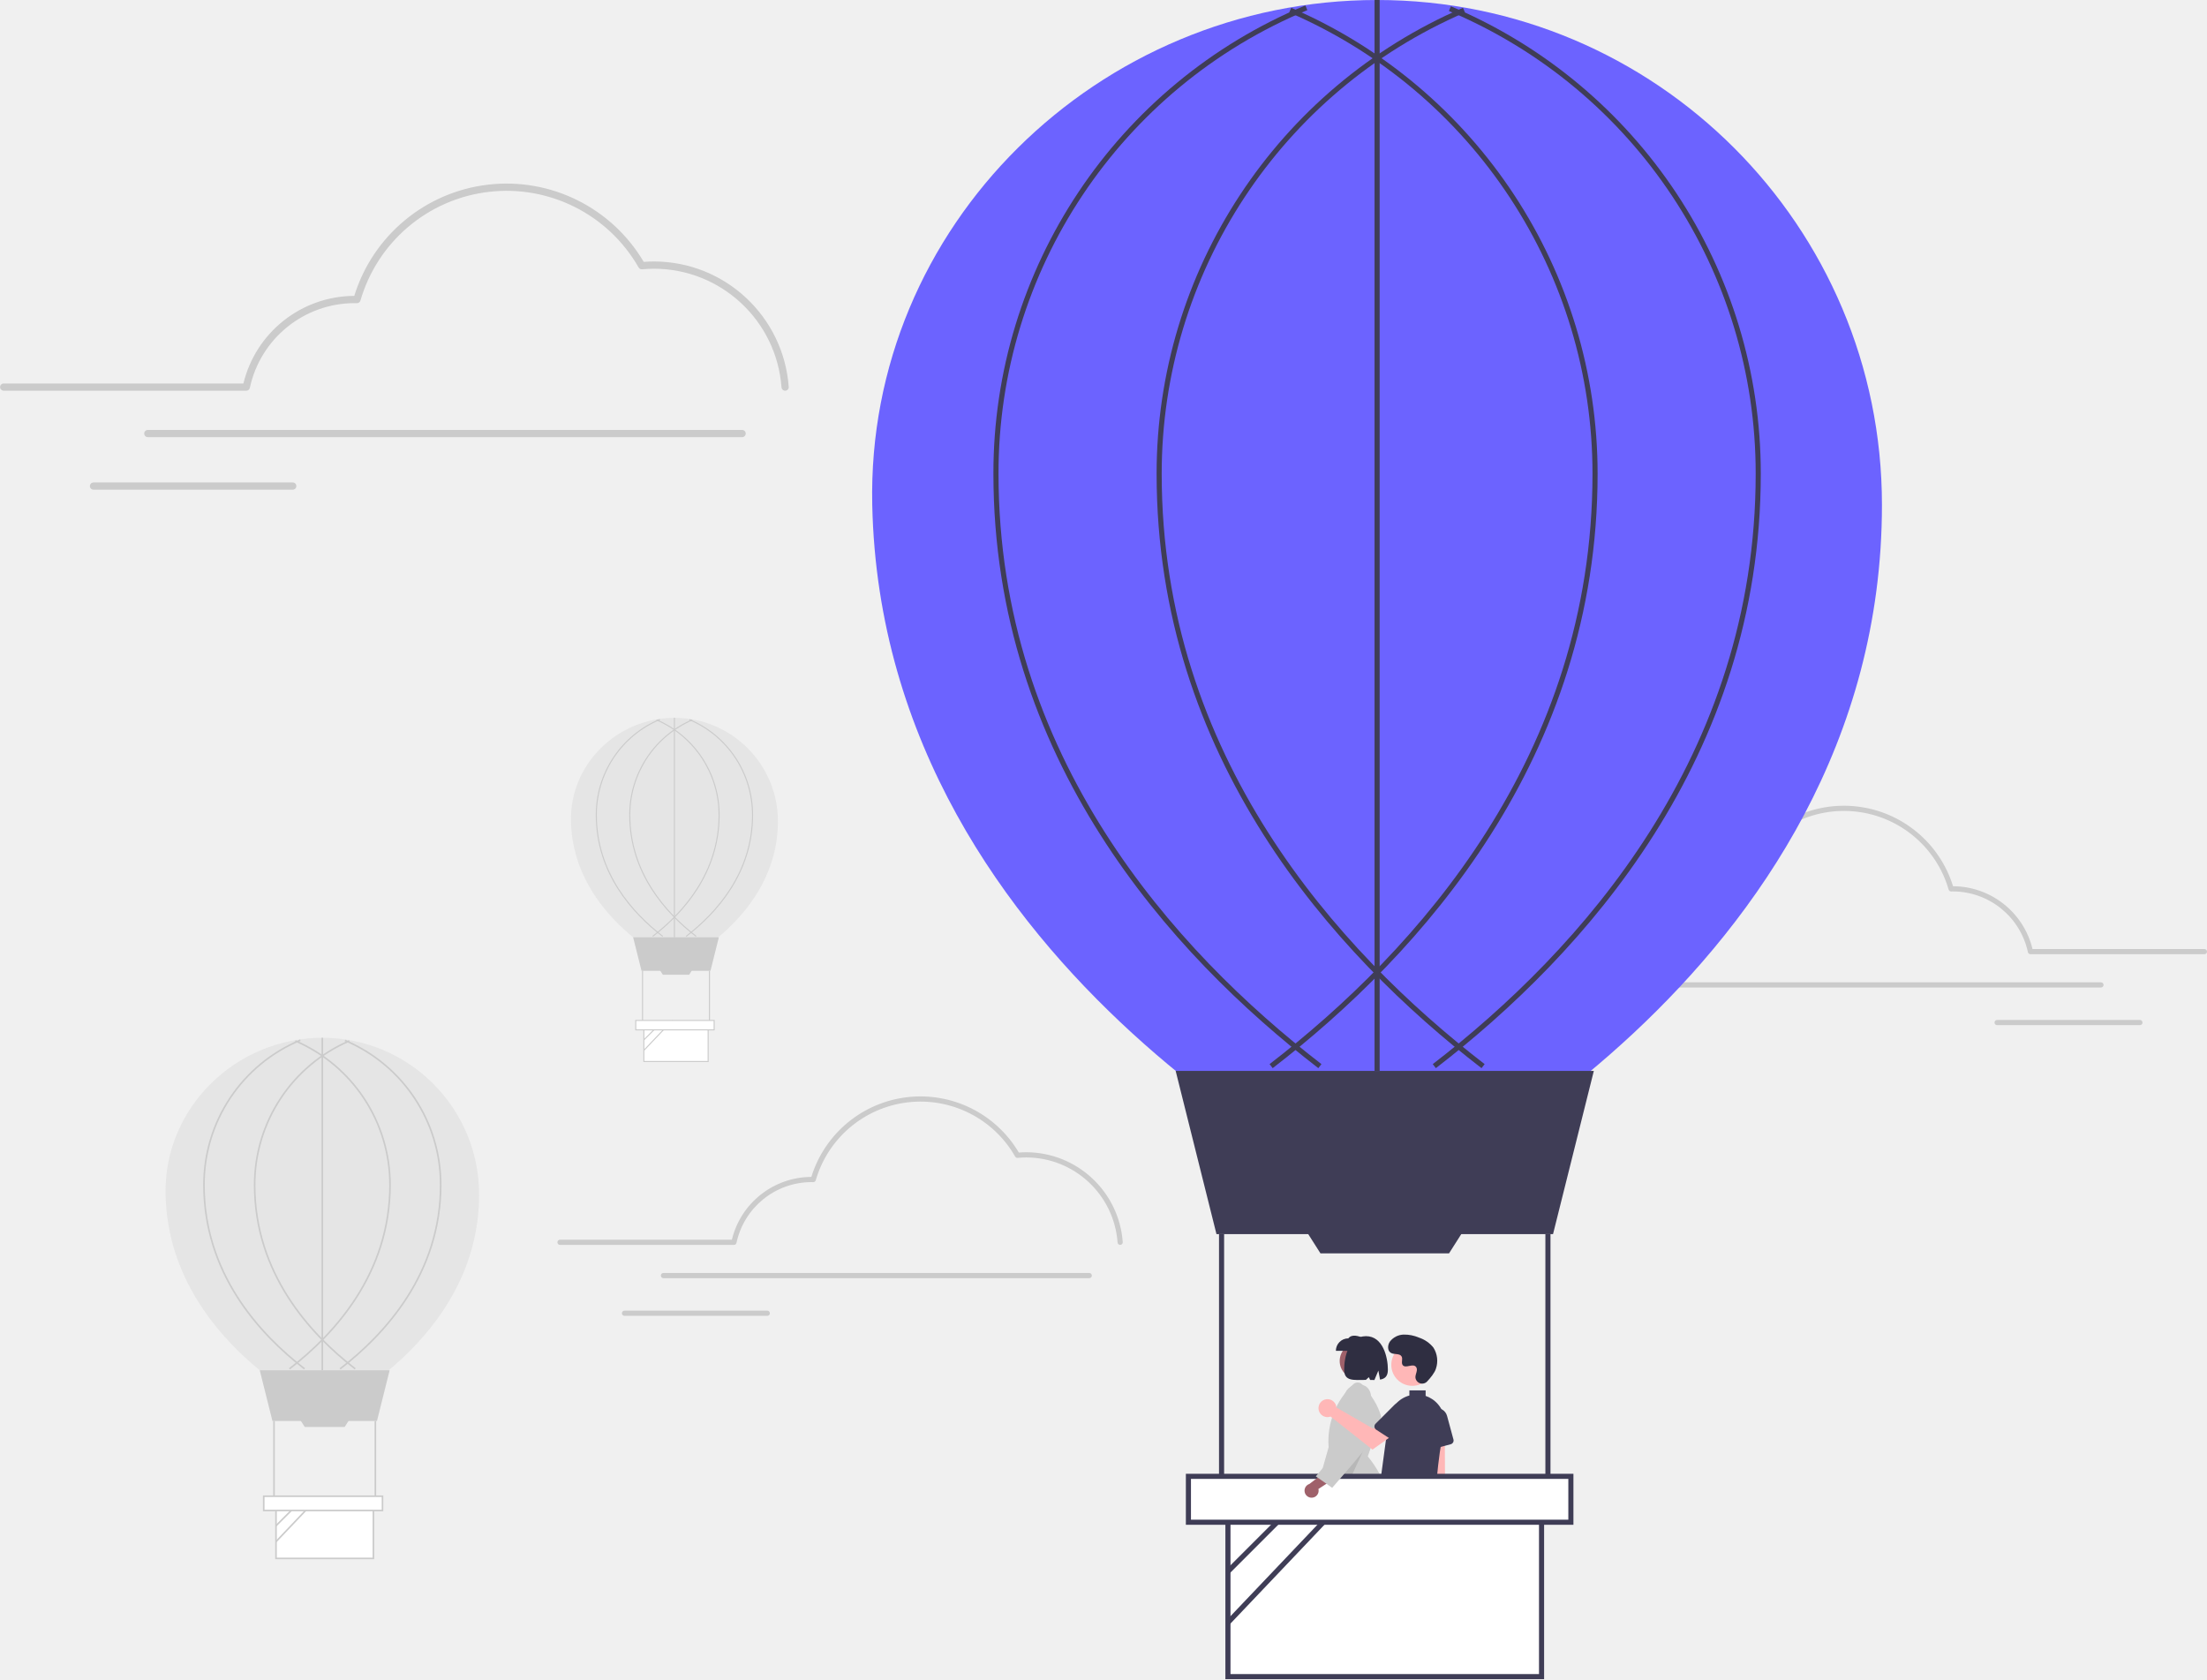
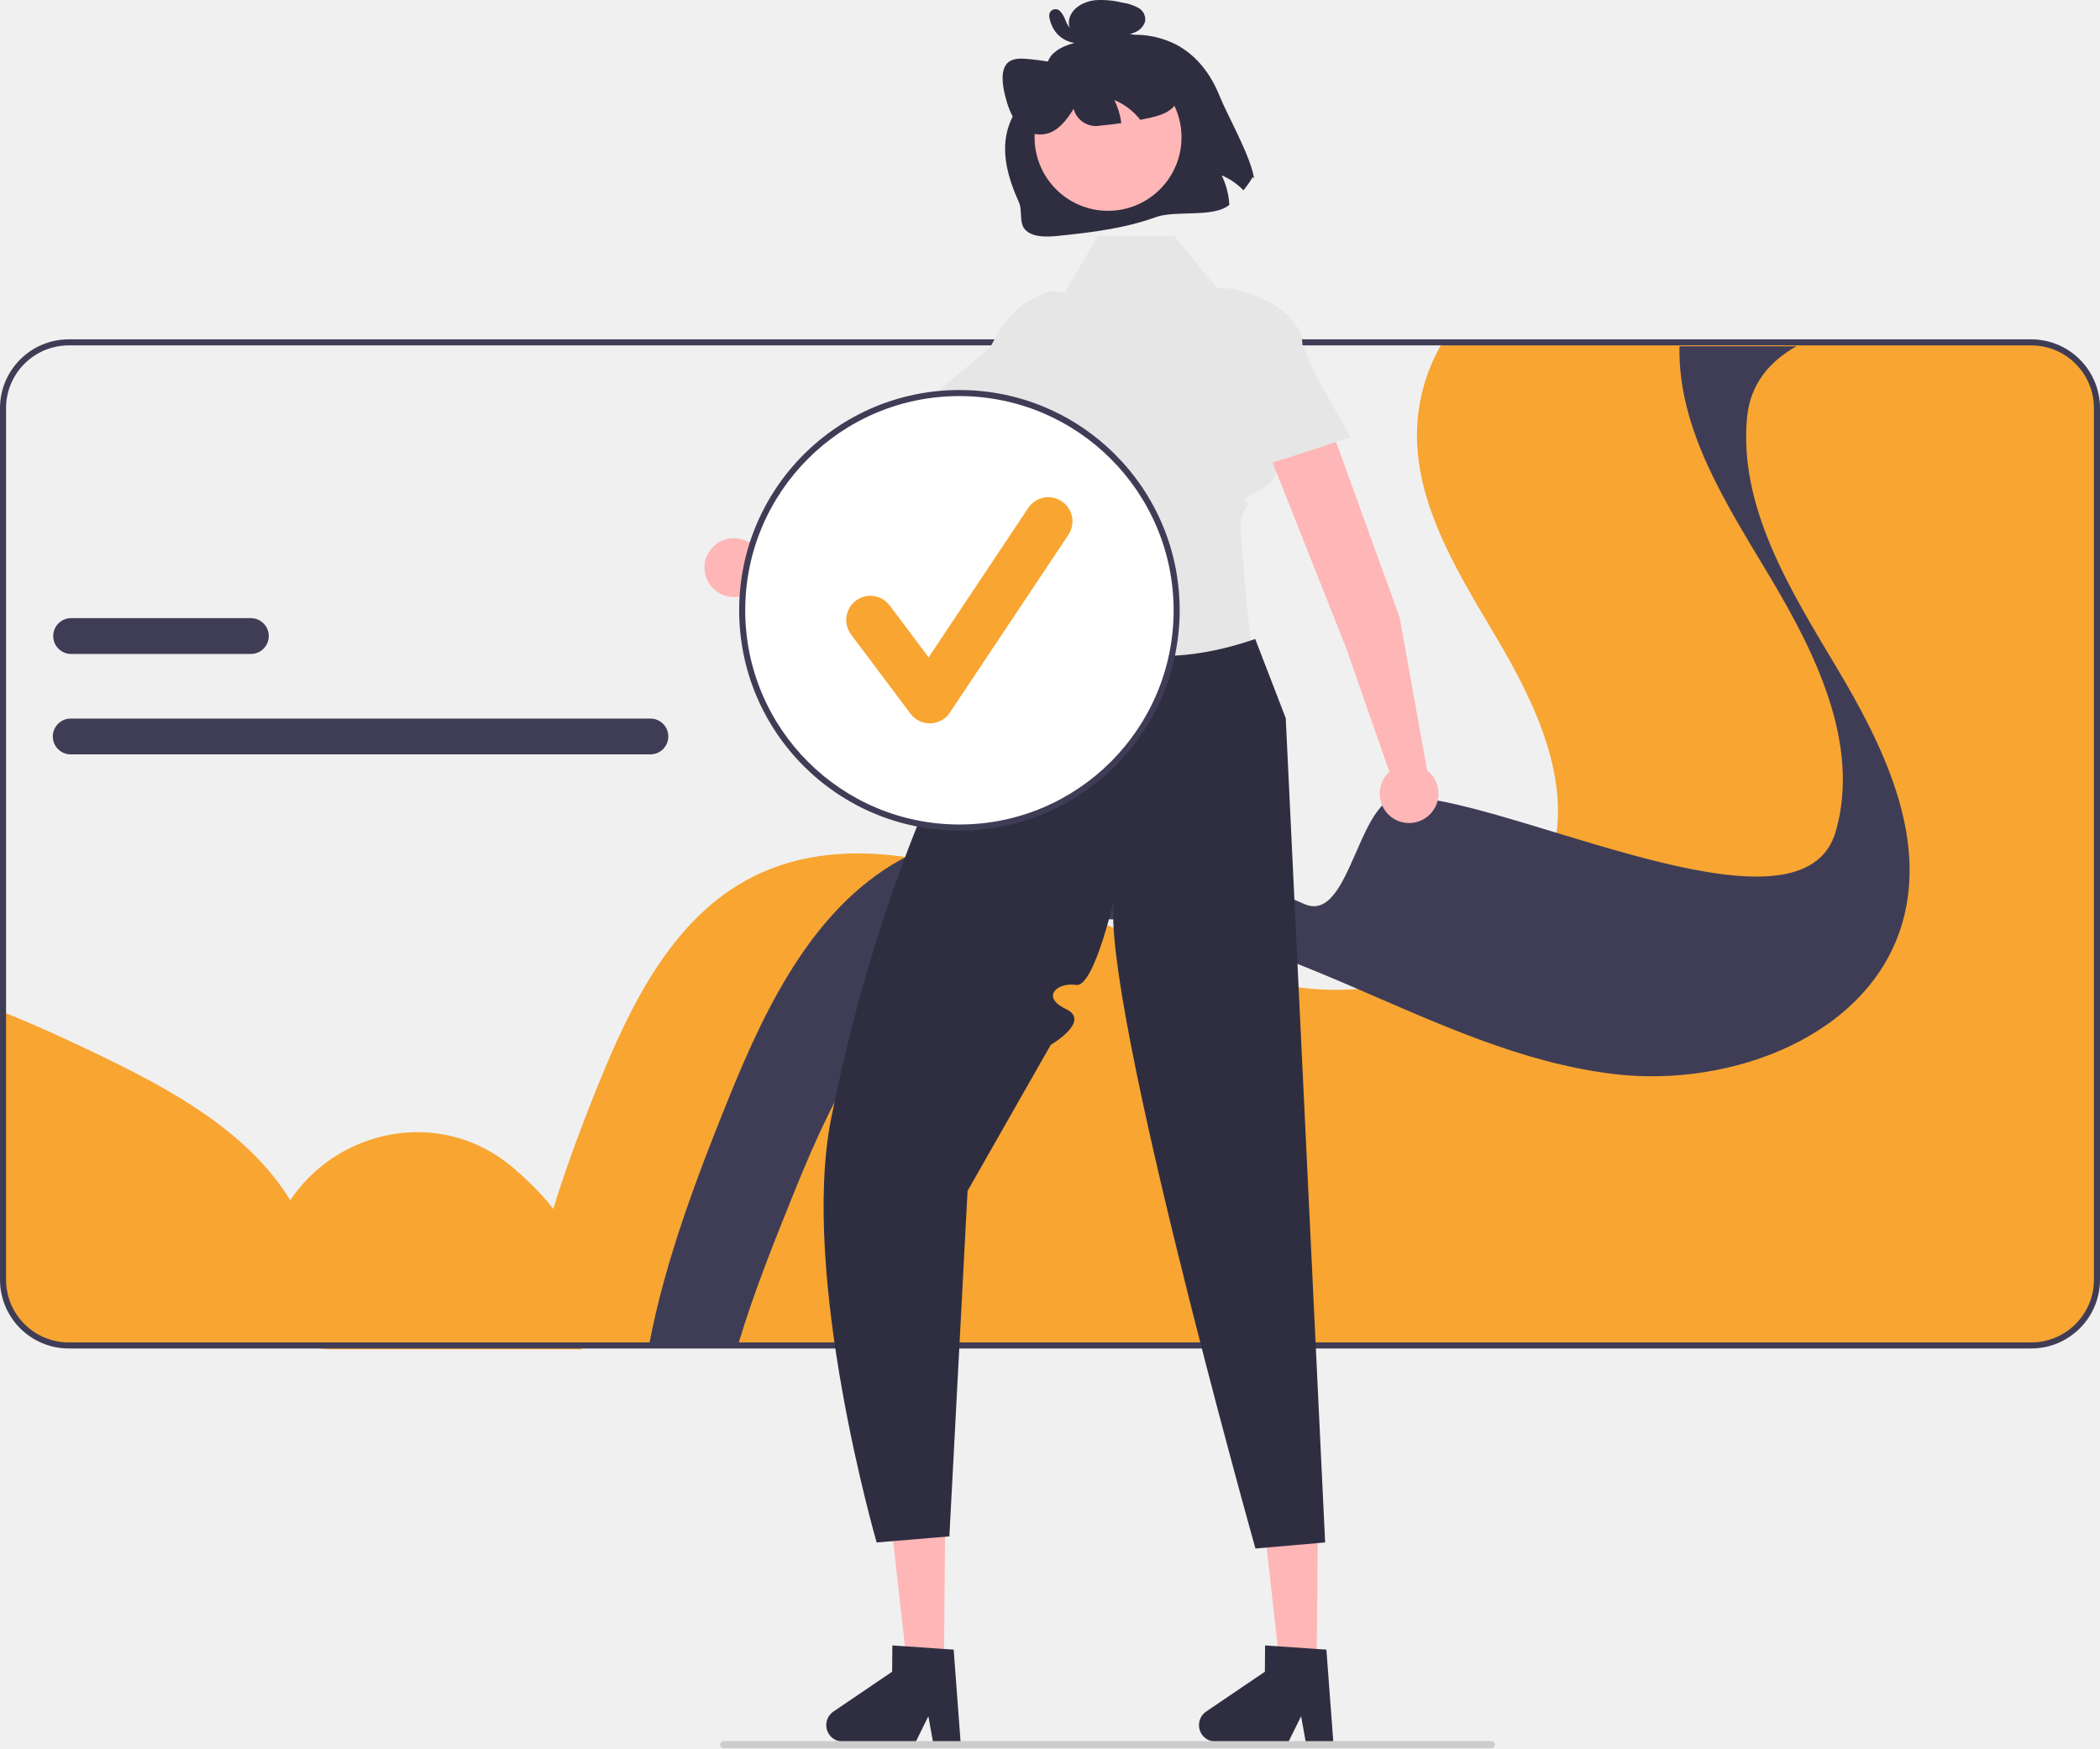
- <svg xmlns="http://www.w3.org/2000/svg" data-name="Layer 1" width="865.573" height="658.549" viewBox="0 0 865.573 658.549">
-   <path d="M475.131,273.96a1.421,1.421,0,0,1-1.416-1.321,50.211,50.211,0,0,0-49.941-46.526c-1.515,0-3.106.077-4.729.229A1.42,1.42,0,0,1,417.68,225.633a59.662,59.662,0,0,0-109.105,12.976,1.414,1.414,0,0,1-1.397,1.025l-.378-.011c-.197-.007-.393-.014-.591-.014a42.078,42.078,0,0,0-41.004,33.223,1.421,1.421,0,0,1-1.39,1.128H168.634a1.421,1.421,0,0,1,0-2.841H262.678a44.945,44.945,0,0,1,43.482-34.351,62.503,62.503,0,0,1,113.527-13.333c1.397-.109,2.768-.164,4.087-.164a53.062,53.062,0,0,1,52.775,49.169,1.421,1.421,0,0,1-1.318,1.517C475.198,273.959,475.164,273.96,475.131,273.96Z" transform="translate(-167.2136 -120.7253)" fill="#cbcbcb" />
-   <path d="M458.227,292.176H225.228a1.421,1.421,0,1,1,0-2.841H458.227a1.421,1.421,0,1,1,0,2.841Z" transform="translate(-167.2136 -120.7253)" fill="#cbcbcb" />
-   <path d="M282.057,312.777H203.917a1.421,1.421,0,1,1,0-2.841h78.14a1.421,1.421,0,0,1,0,2.841Z" transform="translate(-167.2136 -120.7253)" fill="#cbcbcb" />
-   <path d="M355.114,589.211c0,57.76-60.554,85.397-60.554,85.397s-61.176-27.638-62.418-85.397c-.73-33.95,27.528-61.486,61.486-61.486A61.486,61.486,0,0,1,355.114,589.211Z" transform="translate(-167.2136 -120.7253)" fill="#e5e5e5" />
-   <polygon points="147.842 557.299 106.851 557.299 101.882 537.425 152.81 537.425 147.842 557.299" fill="#cbcbcb" />
-   <rect x="108.248" y="591.288" width="38.196" height="19.905" fill="#fff" />
-   <path d="M313.968,732.228h-38.817v-20.526h38.817Zm-38.196-.621h37.575V712.323H275.772Z" transform="translate(-167.2136 -120.7253)" fill="#cbcbcb" />
-   <polygon points="135.176 559.643 119.517 559.643 117.72 556.819 136.973 556.819 135.176 559.643" fill="#cbcbcb" />
-   <rect x="107.161" y="557.299" width="0.621" height="30.432" fill="#cbcbcb" />
-   <rect x="146.91" y="557.299" width="0.621" height="30.432" fill="#cbcbcb" />
-   <path d="M300.785,657.814l-.379-.492c17.942-13.836,39.33-37.54,39.33-71.89a61.092,61.092,0,0,0-37.363-56.368l.242-.572a61.712,61.712,0,0,1,37.742,56.94C340.357,620.034,318.838,643.892,300.785,657.814Z" transform="translate(-167.2136 -120.7253)" fill="#cbcbcb" />
-   <path d="M280.911,657.814l-.379-.492c17.942-13.836,39.33-37.54,39.33-71.89A61.164,61.164,0,0,0,282.924,529.245l.246-.57A61.784,61.784,0,0,1,320.483,585.432C320.483,620.034,298.963,643.892,280.911,657.814Z" transform="translate(-167.2136 -120.7253)" fill="#cbcbcb" />
-   <path d="M306.345,657.814c-18.053-13.921-39.572-37.78-39.572-72.382a61.784,61.784,0,0,1,37.313-56.757l.246.57a61.164,61.164,0,0,0-36.938,56.186c0,34.35,21.388,58.054,39.33,71.89Z" transform="translate(-167.2136 -120.7253)" fill="#cbcbcb" />
-   <path d="M286.471,657.814c-18.053-13.921-39.572-37.779-39.572-72.382a61.669,61.669,0,0,1,37.995-57.046l.239.573a61.049,61.049,0,0,0-37.613,56.473c0,34.35,21.388,58.054,39.33,71.89Z" transform="translate(-167.2136 -120.7253)" fill="#cbcbcb" />
-   <rect x="126.104" y="407" width="0.621" height="130.425" fill="#cbcbcb" />
-   <line x1="108.248" y1="598.383" x2="119.637" y2="586.994" fill="#fff" />
-   <rect x="273.103" y="713.103" width="16.106" height="0.621" transform="translate(-589.3246 287.0362) rotate(-45)" fill="#cbcbcb" />
-   <line x1="108.248" y1="604.603" x2="125.18" y2="586.8" fill="#fff" />
-   <rect x="271.643" y="716.117" width="24.569" height="0.621" transform="translate(-598.1279 307.8066) rotate(-46.44446)" fill="#cbcbcb" />
-   <rect x="103.435" y="586.8" width="46.58" height="5.59" fill="#fff" />
-   <path d="M317.539,713.426H270.338v-6.211h47.201Zm-46.58-.621H316.918V707.836H270.959Z" transform="translate(-167.2136 -120.7253)" fill="#cbcbcb" />
-   <path d="M472.304,442.831c0,38.124-39.969,56.366-39.969,56.366s-40.379-18.242-41.198-56.366c-.482-22.408,18.17-40.583,40.583-40.583A40.583,40.583,0,0,1,472.304,442.831Z" transform="translate(-167.2136 -120.7253)" fill="#e5e5e5" />
-   <polygon points="278.65 380.726 251.594 380.726 248.315 367.608 281.93 367.608 278.65 380.726" fill="#cbcbcb" />
-   <rect x="252.517" y="403.16" width="25.211" height="13.138" fill="#fff" />
-   <path d="M445.146,537.228H419.525v-13.548H445.146Zm-25.211-.41h24.801V524.09h-24.801Z" transform="translate(-167.2136 -120.7253)" fill="#cbcbcb" />
-   <polygon points="270.29 382.273 259.954 382.273 258.768 380.409 271.476 380.409 270.29 382.273" fill="#cbcbcb" />
-   <rect x="251.799" y="380.726" width="0.41" height="20.087" fill="#cbcbcb" />
-   <rect x="278.035" y="380.726" width="0.41" height="20.087" fill="#cbcbcb" />
-   <path d="M436.445,488.111l-.25-.325c11.843-9.133,25.96-24.778,25.96-47.451a40.323,40.323,0,0,0-24.661-37.205l.16-.378a40.732,40.732,0,0,1,24.912,37.583C462.564,463.175,448.36,478.923,436.445,488.111Z" transform="translate(-167.2136 -120.7253)" fill="#cbcbcb" />
-   <path d="M423.327,488.112l-.25-.325c11.843-9.133,25.96-24.778,25.96-47.451a40.371,40.371,0,0,0-24.381-37.085l.163-.376a40.78,40.78,0,0,1,24.628,37.462C449.446,463.175,435.242,478.923,423.327,488.112Z" transform="translate(-167.2136 -120.7253)" fill="#cbcbcb" />
-   <path d="M440.115,488.111c-11.915-9.189-26.119-24.936-26.119-47.775A40.78,40.78,0,0,1,438.624,402.874l.163.376a40.371,40.371,0,0,0-24.381,37.086c0,22.672,14.117,38.318,25.96,47.451Z" transform="translate(-167.2136 -120.7253)" fill="#cbcbcb" />
-   <path d="M426.997,488.111c-11.916-9.189-26.119-24.936-26.119-47.775a40.704,40.704,0,0,1,25.078-37.653l.158.378a40.295,40.295,0,0,0-24.826,37.275c0,22.673,14.117,38.318,25.96,47.451Z" transform="translate(-167.2136 -120.7253)" fill="#cbcbcb" />
-   <rect x="264.302" y="281.522" width="0.41" height="86.086" fill="#cbcbcb" />
-   <line x1="252.517" y1="407.843" x2="260.034" y2="400.326" fill="#fff" />
-   <rect x="418.174" y="524.605" width="10.631" height="0.41" transform="translate(-414.2732 332.4398) rotate(-45)" fill="#cbcbcb" />
-   <line x1="252.517" y1="411.949" x2="263.692" y2="400.198" fill="#fff" />
-   <rect x="417.21" y="526.594" width="16.217" height="0.41" transform="translate(-416.7387 351.3098) rotate(-46.44446)" fill="#cbcbcb" />
-   <rect x="249.34" y="400.198" width="30.745" height="3.689" fill="#fff" />
-   <path d="M447.503,524.818h-31.155v-4.099h31.155Zm-30.745-.41h30.335v-3.279H416.758Z" transform="translate(-167.2136 -120.7253)" fill="#cbcbcb" />
-   <path d="M812.075,494.953a1.018,1.018,0,0,0,1.015-.947,35.991,35.991,0,0,1,35.797-33.349c1.086,0,2.226.055,3.39.164a1.018,1.018,0,0,0,.979-.508,42.765,42.765,0,0,1,78.205,9.301,1.014,1.014,0,0,0,1.001.735l.271-.008c.141-.005.282-.01.424-.01a30.161,30.161,0,0,1,29.391,23.814,1.018,1.018,0,0,0,.996.808h68.224a1.018,1.018,0,1,0,0-2.037H964.359a32.216,32.216,0,0,0-31.168-24.622,44.801,44.801,0,0,0-81.375-9.557c-1.002-.078-1.984-.117-2.929-.117a38.034,38.034,0,0,0-37.829,35.243,1.018,1.018,0,0,0,.945,1.087C812.027,494.952,812.051,494.953,812.075,494.953Z" transform="translate(-167.2136 -120.7253)" fill="#cbcbcb" />
-   <path d="M824.192,508.01H991.202a1.018,1.018,0,1,0,0-2.037H824.192a1.018,1.018,0,0,0,0,2.037Z" transform="translate(-167.2136 -120.7253)" fill="#cbcbcb" />
-   <path d="M950.468,522.777h56.01a1.018,1.018,0,0,0,0-2.037H950.468a1.018,1.018,0,1,0,0,2.037Z" transform="translate(-167.2136 -120.7253)" fill="#cbcbcb" />
-   <polygon points="522.992 647.768 519.639 647.768 518.044 634.839 522.992 634.839 522.992 647.768" fill="#9f616a" />
-   <path d="M691.06,771.743H680.251v-.137a4.212,4.212,0,0,1,4.207-4.207h6.602Z" transform="translate(-167.2136 -120.7253)" fill="#2f2e41" />
-   <polygon points="566.219 641.416 563.345 643.143 555.319 632.881 559.56 630.333 566.219 641.416" fill="#9f616a" />
-   <path d="M726.574,770.053l-.07-.117a4.212,4.212,0,0,1,1.439-5.773l5.659-3.4,2.237,3.723Z" transform="translate(-167.2136 -120.7253)" fill="#2f2e41" />
-   <path d="M691.077,765.825l-.058-0a45.014,45.014,0,0,1-4.88-.281c-.618-.061-1.288-.127-2.095-.193l-.028-.005c-.551-.164-.566-5.329-.333-23.011.12-9.056.255-19.321.094-25.858l-.002-.064.049-.042a24.575,24.575,0,0,1,21.623-5.49l.059.012.031.052c3.295,5.574,8.269,13.604,13.079,21.369,11.043,17.825,14.201,23.068,13.855,23.463l-.042.032c-.754.377-1.32.667-1.802.914a59.406,59.406,0,0,1-5.863,2.645l-.089.036-.065-.071c-11.205-12.278-20.529-25.993-26.297-38.672-.674,4.328-1.492,9.981-2.356,15.952-2.485,17.173-4.165,28.481-4.841,29.169Z" transform="translate(-167.2136 -120.7253)" fill="#2f2e41" />
-   <path d="M694.096,717.798a58.692,58.692,0,0,1,19.626,3.286,44.673,44.673,0,0,0-10.015-29.125l-.049-.059.025-.073c1.76-5.086,3.579-10.342,5.205-15.573l-.025-.088c-1.14-4.053-3.587-8.149-7.481-12.522a2.396,2.396,0,0,0-3.271-.166,30.476,30.476,0,0,0-9.821,24.81l.003.026-.008.025c-3.049,10.33-4.156,15.635-5.132,20.316-.712,3.415-1.329,6.372-2.567,10.596A63.622,63.622,0,0,1,694.096,717.798Z" transform="translate(-167.2136 -120.7253)" fill="#cbcbcb" />
-   <polygon points="536.719 564.419 526.8 586.013 521.133 580.277 536.719 564.419" opacity="0.1" />
-   <circle cx="532.478" cy="533.759" r="7.057" fill="#9f616a" />
-   <path d="M691.135,650.498h11.206V645.614c-2.459-.977-4.866-1.808-6.321,0a4.884,4.884,0,0,0-4.884,4.884Z" transform="translate(-167.2136 -120.7253)" fill="#2f2e41" />
-   <path d="M702.961,644.752c6.699,0,8.574,8.397,8.574,13.134,0,2.642-1.195,3.587-3.072,3.906l-.663-3.536-1.553,3.688c-.527.003-1.081-.008-1.656-.018l-.527-1.084-1.174,1.065c-4.702.007-8.503.692-8.503-4.021C694.387,653.149,696.032,644.752,702.961,644.752Z" transform="translate(-167.2136 -120.7253)" fill="#2f2e41" />
-   <path d="M905.304,318.725c0,186-195,275-195,275s-197-89-201-275c-2.351-109.327,88.648-198,198-198S905.304,209.373,905.304,318.725Z" transform="translate(-167.2136 -120.7253)" fill="#6c63ff" />
-   <polygon points="547.274 646.307 543.163 646.307 541.208 630.453 547.274 630.453 547.274 646.307" fill="#ffb7b7" />
-   <path d="M540.227,645.132h7.927a0,0,0,0,1,0,0v4.991a0,0,0,0,1,0,0h-12.918a0,0,0,0,1,0,0v0A4.991,4.991,0,0,1,540.227,645.132Z" fill="#2f2e41" />
-   <polygon points="562.696 646.307 558.586 646.307 556.63 630.453 562.697 630.453 562.696 646.307" fill="#ffb7b7" />
-   <path d="M555.65,645.132h7.927a0,0,0,0,1,0,0v4.991a0,0,0,0,1,0,0h-12.918a0,0,0,0,1,0,0v0A4.991,4.991,0,0,1,555.65,645.132Z" fill="#2f2e41" />
-   <path d="M729.407,719.814a3.602,3.602,0,0,1-.691-5.479l-2.706-38.407,7.796.756.214,37.612a3.621,3.621,0,0,1-4.612,5.518Z" transform="translate(-167.2136 -120.7253)" fill="#ffb7b7" />
-   <path d="M714.293,759.045l-4.525-.216a1.508,1.508,0,0,1-1.437-1.496l-.316-45.783a1.509,1.509,0,0,1,1.725-1.504l18.102,2.628a1.5,1.5,0,0,1,1.292,1.482l2.328,42.422a1.509,1.509,0,0,1-1.509,1.52h-4.878a1.502,1.502,0,0,1-1.49-1.274s-3.685-31.821-4.191-31.802c-.509.009-3.533,32.695-3.533,32.695a1.514,1.514,0,0,1-1.498,1.33Q714.329,759.047,714.293,759.045Z" transform="translate(-167.2136 -120.7253)" fill="#2f2e41" />
-   <path d="M727.774,688.833a1.503,1.503,0,0,1-.623-1.14l-.571-10.352a4.157,4.157,0,0,1,8.162-1.317l2.509,9.255a1.51,1.51,0,0,1-1.061,1.851l-7.138,1.935A1.503,1.503,0,0,1,727.774,688.833Z" transform="translate(-167.2136 -120.7253)" fill="#3f3d56" />
-   <circle cx="553.893" cy="535.271" r="8.234" fill="#ffb7b7" />
-   <path d="M726.934,662.511a2.66,2.66,0,0,1-4.589-1.478,2.701,2.701,0,0,1,.003-.522c.103-.99.675-1.889.538-2.935a1.539,1.539,0,0,0-.282-.72c-1.224-1.639-4.098.733-5.253-.751-.708-.91.124-2.343-.419-3.36-.717-1.342-2.843-.68-4.175-1.415-1.483-.818-1.394-3.093-.418-4.477a7.042,7.042,0,0,1,5.339-2.718,14.32,14.32,0,0,1,6.032,1.177,12.055,12.055,0,0,1,5.7,3.952,9.648,9.648,0,0,1,.975,8.215C729.887,659.143,728.188,661.175,726.934,662.511Z" transform="translate(-167.2136 -120.7253)" fill="#2f2e41" />
-   <path d="M729.326,669.731q-.215-.154-.438-.303a10.849,10.849,0,0,0-2.547-1.249v-2.164h-6.37v2.007a11.171,11.171,0,0,0-8.101,9.282L707.533,709.508a1.501,1.501,0,0,0,.312,1.14,1.482,1.482,0,0,0,1.024.561,22.773,22.773,0,0,1,8.609,2.949,12.782,12.782,0,0,0,6.271,1.601,15.117,15.117,0,0,0,5.105-.909,1.497,1.497,0,0,0,.978-1.343c.156-3.466,1.07-21.304,3.729-32.185A11.123,11.123,0,0,0,729.326,669.731Z" transform="translate(-167.2136 -120.7253)" fill="#3f3d56" />
-   <polygon points="609.091 484 477.091 484 461.091 420 625.091 420 609.091 484" fill="#3f3d56" />
-   <rect x="481.591" y="593.451" width="123" height="64.099" fill="#fff" />
-   <path d="M772.804,779.275h-125V713.176h125Zm-123-2h121V715.176h-121Z" transform="translate(-167.2136 -120.7253)" fill="#3f3d56" />
-   <polygon points="568.304 491.547 517.878 491.547 512.091 482.453 574.091 482.453 568.304 491.547" fill="#3f3d56" />
-   <rect x="478.091" y="484" width="2" height="98" fill="#3f3d56" />
-   <rect x="606.091" y="484" width="2" height="98" fill="#3f3d56" />
-   <path d="M730.352,539.641l-1.221-1.584C786.909,493.501,855.783,417.169,855.783,306.554A196.73,196.73,0,0,0,735.464,125.035l.779-1.842A198.726,198.726,0,0,1,857.783,306.554C857.783,417.982,788.485,494.811,730.352,539.641Z" transform="translate(-167.2136 -120.7253)" fill="#3f3d56" />
-   <path d="M666.351,539.642l-1.221-1.584C722.908,493.502,791.783,417.17,791.783,306.554a196.962,196.962,0,0,0-118.949-180.934l.793-1.836A198.961,198.961,0,0,1,793.783,306.554C793.783,417.982,724.485,494.812,666.351,539.642Z" transform="translate(-167.2136 -120.7253)" fill="#3f3d56" />
-   <path d="M748.257,539.641C690.124,494.811,620.826,417.982,620.826,306.554a198.96,198.96,0,0,1,120.158-182.77l.793,1.836A196.962,196.962,0,0,0,622.826,306.554c0,110.615,68.874,186.947,126.653,231.503Z" transform="translate(-167.2136 -120.7253)" fill="#3f3d56" />
-   <path d="M684.257,539.641C626.124,494.811,556.826,417.983,556.826,306.554a198.588,198.588,0,0,1,122.352-183.702l.771,1.846A196.593,196.593,0,0,0,558.826,306.554c0,110.616,68.875,186.948,126.653,231.503Z" transform="translate(-167.2136 -120.7253)" fill="#3f3d56" />
-   <rect x="539.091" width="2" height="420" fill="#3f3d56" />
-   <line x1="481.591" y1="616.299" x2="518.265" y2="579.625" fill="#fff" />
-   <rect x="641.209" y="717.688" width="51.865" height="2" transform="translate(-480.0012 561.5136) rotate(-45)" fill="#3f3d56" />
-   <line x1="481.591" y1="636.331" x2="536.114" y2="579" fill="#fff" />
-   <rect x="636.507" y="727.391" width="79.118" height="2" transform="translate(-484.8654 595.7121) rotate(-46.44446)" fill="#3f3d56" />
-   <rect x="466.091" y="579" width="150" height="18" fill="#fff" />
-   <path d="M784.304,718.725h-152v-20h152Zm-150-2h148v-16h-148Z" transform="translate(-167.2136 -120.7253)" fill="#3f3d56" />
-   <path d="M681.819,708.097a2.749,2.749,0,0,0,2.476-3.412l8.173-5.355-4.661-2.014-7.046,5.394a2.764,2.764,0,0,0,1.059,5.387Z" transform="translate(-167.2136 -120.7253)" fill="#9f616a" />
-   <path d="M689.683,704.24l-.103-.073c-1.945-1.432-4.104-2.912-6.193-4.344l-.125-.086.099-.116c4.457-5.215,8.919-10.662,13.235-15.931l-.008-.019.041-.021.017-.021.009.008.026-.013-.118.009-1.33-10.432a6.687,6.687,0,0,1,.143-7.165,5.675,5.675,0,0,1,7.384-1.686,4.845,4.845,0,0,1,2.128,3.618,4.37,4.37,0,0,1-1.158,3.578,150.475,150.475,0,0,1,.608,15.228l0.0.048-.03.039c-4.601,5.845-9.655,11.659-14.542,17.282Z" transform="translate(-167.2136 -120.7253)" fill="#cbcbcb" />
-   <path d="M691.267,672.174a3.528,3.528,0,0,1,.08.55L705.749,681.033l3.501-2.015,3.732,4.886-7.489,5.338-16.431-12.962a3.519,3.519,0,1,1,2.205-4.104Z" transform="translate(-167.2136 -120.7253)" fill="#ffb7b7" />
-   <path d="M706.263,680.326a1.503,1.503,0,0,1,.434-1.225l7.33-7.332a4.157,4.157,0,0,1,6.426,5.202l-5.22,8.044a1.51,1.51,0,0,1-2.087.444l-6.204-4.026A1.503,1.503,0,0,1,706.263,680.326Z" transform="translate(-167.2136 -120.7253)" fill="#3f3d56" />
-   <path d="M606.534,608.953a1.018,1.018,0,0,1-1.015-.947,35.991,35.991,0,0,0-35.797-33.349c-1.086,0-2.226.055-3.39.164a1.018,1.018,0,0,1-.979-.508,42.765,42.765,0,0,0-78.205,9.301,1.014,1.014,0,0,1-1.001.735l-.271-.008c-.141-.005-.282-.01-.424-.01a30.161,30.161,0,0,0-29.391,23.814,1.018,1.018,0,0,1-.996.808H386.841a1.018,1.018,0,1,1,0-2.037h67.409a32.216,32.216,0,0,1,31.168-24.622,44.801,44.801,0,0,1,81.375-9.557c1.002-.078,1.984-.117,2.929-.117a38.034,38.034,0,0,1,37.829,35.243,1.018,1.018,0,0,1-.945,1.087C606.582,608.952,606.558,608.953,606.534,608.953Z" transform="translate(-167.2136 -120.7253)" fill="#cbcbcb" />
-   <path d="M594.417,622.01H427.407a1.018,1.018,0,1,1,0-2.037H594.417a1.018,1.018,0,1,1,0,2.037Z" transform="translate(-167.2136 -120.7253)" fill="#cbcbcb" />
-   <path d="M468.141,636.777H412.131a1.018,1.018,0,1,1,0-2.037h56.01a1.018,1.018,0,1,1,0,2.037Z" transform="translate(-167.2136 -120.7253)" fill="#cbcbcb" />
+ <svg xmlns="http://www.w3.org/2000/svg" data-name="Layer 1" width="693" height="576.898" viewBox="0 0 693 576.898">
+   <path d="M426.43,605.523H923.81a21.689,21.689,0,0,0,21.69-21.69v-287.62a21.349,21.349,0,0,0-.76-5.69,21.683,21.683,0,0,0-20.93-16H729.54a60.38,60.38,0,0,0-8.18,25.01c-2.41,25.69,12.32,49.44,25.5,71.63,13.18,22.19,25.75,47.99,18.77,72.84-4.72,16.76-17.51,28.89-33.38,36.16a93.665,93.665,0,0,1-48.59,7.4,152.118,152.118,0,0,1-29.26-6.68c-12.47-4.05-24.65-9.3-36.81-14.61-.01,0-.01,0-.02-.01-.21-.09-.43-.19-.64-.28-9.41-4.11-18.81-8.23-28.35-11.86a173.139,173.139,0,0,0-34.62-9.54c-17.99-2.82-36.13-1.8-52.18,6.36-26.16,13.29-40.18,42.01-51.15,69.23C439.55,547.693,429.62,576.133,426.43,605.523Z" transform="translate(-253.5 -161.5508)" fill="#f8a532" />
+   <path d="M254.5,495.493v88.34a21.689,21.689,0,0,0,21.69,21.69h82.68c1.43-13.33.23-26.61-5.02-39-11.44-27.02-39.12-43-65.51-55.83C277.25,505.303,265.97,500.103,254.5,495.493Z" transform="translate(-253.5 -161.5508)" fill="#f8a532" />
+   <path d="M341.147,585.123v0a21.69,21.69,0,0,0,21.69,21.69h82.68c1.43-13.33.23-26.61-5.02-39-2.69-6.353-8.972-13.39-17.159-20.498C391.22,519.427,341.147,542.587,341.147,585.123Z" transform="translate(-253.5 -161.5508)" fill="#f8a532" />
+   <path d="M253.5,583.832V296.213a22.716,22.716,0,0,1,22.69-22.69H923.81A22.716,22.716,0,0,1,946.5,296.213V583.832a22.716,22.716,0,0,1-22.69,22.69H276.19A22.716,22.716,0,0,1,253.5,583.832Zm22.69-308.31A20.713,20.713,0,0,0,255.5,296.213V583.832a20.713,20.713,0,0,0,20.69,20.69H923.81A20.713,20.713,0,0,0,944.5,583.832V296.213a20.713,20.713,0,0,0-20.69-20.69Z" transform="translate(-253.5 -161.5508)" fill="#3f3d56" />
+   <path d="M467.81,604.813h29.41c5.03-16.936,12.29-34.889,18.92-51.249,12.72-31.368,28.97-64.466,59.3-79.782,12.95-6.54,27.07-9.094,41.49-8.955,19.92.189,40.4,5.536,59.15,12.623,7.67,2.892,15.27,6.073,22.84,9.323,28.52,12.255,56.73,25.603,87.4,29.211,38.81,4.562,84.44-12.802,95.04-50.203,8.09-28.635-6.48-58.363-21.76-83.937-15.28-25.574-32.36-52.936-29.57-82.545.01-.099.02-.209.04-.308,1.05-10.635,7.4-18.278,16.27-23.178H807.72c-.51,27.621,15.47,52.002,29.85,76.074,15.28,25.564,29.85,55.302,21.76,83.937-10.6,37.391-98.373-6.439-137.183-11.011-10.96-1.282,6.45,3.28-4,0-16.39-5.139-18.207,41.992-34.157,35.074-9.93-4.314-19.87-8.597-29.94-12.404-4.17-1.58-8.43-3.061-12.74-4.433-.01,0-.01,0-.02-.01-28.94-9.164-60.59-12.732-87.33.517-.18.089-.37.179-.55.268-30.33,15.306-46.58,48.404-59.3,79.772C483.6,549.529,472.99,577.46,467.81,604.813Z" transform="translate(-253.5 -161.5508)" fill="#3f3d56" />
+   <path d="M468.13,398.661H276.838a5.91,5.91,0,1,0,0,11.82H468.13a5.91,5.91,0,1,0,0-11.82Z" transform="translate(-253.5 -161.5508)" fill="#3f3d56" />
+   <path d="M336.281,365.523H276.971a5.91,5.91,0,1,0,0,11.82h59.31a5.91,5.91,0,0,0,0-11.82Z" transform="translate(-253.5 -161.5508)" fill="#3f3d56" />
+   <polygon points="311.498 549.925 299.374 549.823 294.008 501.972 311.9 502.123 311.498 549.925" fill="#ffb6b6" />
+   <path d="M526.165,730.754a5.427,5.427,0,0,0,5.374,5.468l24.104.201,4.22-8.553,1.55,8.597,9.095.082-2.297-30.662-3.164-.211-12.906-.89-4.164-.279-.073,8.675-19.362,13.133A5.418,5.418,0,0,0,526.165,730.754Z" transform="translate(-253.5 -161.5508)" fill="#2f2e41" />
+   <polygon points="434.498 549.925 422.374 549.823 417.008 501.972 434.9 502.123 434.498 549.925" fill="#ffb6b6" />
+   <path d="M649.165,730.754a5.427,5.427,0,0,0,5.374,5.468l24.104.201,4.22-8.553,1.55,8.597,9.095.082-2.297-30.662-3.164-.211-12.906-.89-4.164-.279-.073,8.675-19.362,13.133A5.418,5.418,0,0,0,649.165,730.754Z" transform="translate(-253.5 -161.5508)" fill="#2f2e41" />
+   <path d="M550.042,328.271l54.563-41.991a11.113,11.113,0,0,0,2.089-15.451l0,0a11.113,11.113,0,0,0-16.02-1.863l-55.34,45.356-34.788,26.143a9.698,9.698,0,1,0,4.238,11.702Z" transform="translate(-253.5 -161.5508)" fill="#ffb6b6" />
+   <path d="M594.513,337.924l-2.405,53.714,81.686,9.884c-6.428-21.584-16.968-51.562-12.138-66.583Z" transform="translate(-253.5 -161.5508)" fill="#a0616a" />
+   <path d="M640.946,239.451H615.784l-10.806,18.491L599.829,257.658c-10.035,3.865-14.035,7.865-19.573,18.522v0l-19.462,16.343,15,18c10.361-1.697,14.096-9.74,10.806-24.51,0,0-11.346,19.773,4.998,29.501,0,0-2.915,18.328,0,18.131s9.629-3.927,2.915-.197-5.564,3.891-5.345,5.1c3.626,19.975,6.626,34.975,6.626,34.975l71,7s-4.091-42.938-3.869-45.379-1.27,3.527.223-2.441,3.73-3.73,1.492-5.968,15.385-4.166,8.507-14.921l23-6-12.856-30.555c0-10.317-16.57-18.68-26.887-18.68h-1.322Z" transform="translate(-253.5 -161.5508)" fill="#e6e6e6" />
+   <path d="M667.723,372.409c-27.777,9.555-52.784,7.457-73.928-10.887,0,0-5.951,22-11.975,19s-3.047,5.395-4.702,8.472c-1.757,3.268.283,8.78-5.52,10.654s-3.623,7.381-5.502,11.435c-13.146,28.365-28.159,68.515-38.301,119.439-10.422,52.329,15,140,15,140l24-2,6-114,27.443-48.186s13.482-7.85,5.02-11.832-2.793-8.917,3.372-7.949,13.165-31.033,13.165-31.033c-8.791,22.092,46,217,46,217l23-2-13-272Z" transform="translate(-253.5 -161.5508)" fill="#2f2e41" />
+   <path d="M655.879,193.029c2.728,6.793,10.423,20.153,11.465,27.44l-.469-.461a32.901,32.901,0,0,1-3.041,4.348,21.133,21.133,0,0,0-7.176-4.934,25.297,25.297,0,0,1,2.52,9.707c-5.01,4.362-17.803,1.73-24.195,4.055-10.287,3.732-21.208,5.061-31.991,6.164-3.827.394-8.112.633-10.794-1.628s-1.085-6.45-2.528-9.618c-10.279-22.565-.793-30.706,7.267-40.937,1.774-2.252,1.766-5.612,3.924-7.76,2.994-2.978,7.584-3.894,11.816-4.627a6.413,6.413,0,0,1-5.633-2.788,5.785,5.785,0,0,1,.077-6.038c1.513-2.509,4.659-3.968,7.693-4.333a29.211,29.211,0,0,1,8.903.765,15.93,15.93,0,0,1,5.391,1.723,4.412,4.412,0,0,1,2.297,4.472,5.715,5.715,0,0,1-3.38,3.643,14.96,14.96,0,0,1-3.821,1.046,29.972,29.972,0,0,1,17.581,3.077C648.566,179.961,653.142,186.239,655.879,193.029Z" transform="translate(-253.5 -161.5508)" fill="#2f2e41" />
+   <circle cx="365.655" cy="45.32" r="24.244" fill="#ffb6b6" />
+   <path d="M642.484,193.872c-1.406,4.248-5.423,5.617-9.136,6.471-1.171.273-2.349.527-3.537.753-.439-.548-.905-1.086-1.392-1.594a21.133,21.133,0,0,0-7.176-4.934,24.905,24.905,0,0,1,2.306,7.612q-3.367.488-6.771.798a7.655,7.655,0,0,1-8.991-5.516c-2.066,3.379-4.509,6.56-7.85,7.902a9.5,9.5,0,0,1-10.807-3.233c-2.001-2.441-3.115-5.72-3.916-8.885-.948-3.762-1.475-8.096.387-10.483,1.491-1.932,4.064-1.967,6.437-1.795a76.606,76.606,0,0,1,15.468,2.804l.427.96c-.867-5.21,1.014-10.223,4.494-12.005,2.348-1.192,5.172-.992,7.916-.75a36.078,36.078,0,0,1,10.337,1.999,19.857,19.857,0,0,1,9.369,7.483C642.486,185.158,643.696,190.203,642.484,193.872Z" transform="translate(-253.5 -161.5508)" fill="#2f2e41" />
+   <path d="M607.922,171.212c.239-.071-.381.02-.166.026a1.975,1.975,0,0,1-.317-.044c-.018-.004-.259-.081-.099-.024a1.946,1.946,0,0,1-.925-.604,8.063,8.063,0,0,1-1.322-2.352,8.447,8.447,0,0,0-1.817-3.03,2.079,2.079,0,0,0-3.317.506c-.472,1.044-.041,2.331.296,3.357a10.423,10.423,0,0,0,1.532,2.97,9.532,9.532,0,0,0,4.381,3.214,9.97,9.97,0,0,0,6.267.179,1.514,1.514,0,0,0,.06-2.771l-3.425-1.402a1.5,1.5,0,1,0-1.208,2.746l3.425,1.402.06-2.771a5.966,5.966,0,0,1-1.311.224,5.023,5.023,0,0,1-1.42-.06,6.227,6.227,0,0,1-1.314-.32,8.568,8.568,0,0,1-.8-.339q-.142-.069-.282-.143c.007.004-.392-.229-.217-.119a8.459,8.459,0,0,1-1.242-.967,3.415,3.415,0,0,1-.372-.414,7.94,7.94,0,0,1-.542-.751,7.792,7.792,0,0,1-.796-1.763,7.899,7.899,0,0,1-.22-.792,3.251,3.251,0,0,0-.08-.436c-.127-.341.024.199-.122.347l-.631.465a.824.824,0,0,1-.706-.113q-.112-.158.049.052a4.896,4.896,0,0,1,.343.517,14.161,14.161,0,0,1,.613,1.3,14.26,14.26,0,0,0,1.421,2.684,4.83,4.83,0,0,0,5.29,2.023,1.512,1.512,0,0,0,.854-1.942A1.531,1.531,0,0,0,607.922,171.212Z" transform="translate(-253.5 -161.5508)" fill="#2f2e41" />
+   <circle cx="316.609" cy="201.382" r="71.685" fill="#fff" />
+   <path d="M570.109,435.618a72.685,72.685,0,1,1,72.685-72.686A72.768,72.768,0,0,1,570.109,435.618Zm0-143.37a70.685,70.685,0,1,0,70.685,70.685A70.765,70.765,0,0,0,570.109,292.247Z" transform="translate(-253.5 -161.5508)" fill="#3f3d56" />
+   <path d="M560.33,400.241a7.972,7.972,0,0,1-6.379-3.19l-19.557-26.076a7.974,7.974,0,1,1,12.758-9.568l12.795,17.058,32.862-49.292a7.974,7.974,0,1,1,13.27,8.846L566.965,396.69a7.977,7.977,0,0,1-6.414,3.548C560.478,400.24,560.404,400.241,560.33,400.241Z" transform="translate(-253.5 -161.5508)" fill="#f8a532" />
+   <path d="M491.148,737.259a1.186,1.186,0,0,0,1.19,1.19h253.29a1.19,1.19,0,1,0,0-2.38h-253.29A1.187,1.187,0,0,0,491.148,737.259Z" transform="translate(-253.5 -161.5508)" fill="#ccc" />
+   <path d="M715.411,365.384l-23.433-64.74a11.113,11.113,0,0,0-14.086-6.684l0,0a11.113,11.113,0,0,0-6.641,14.697l26.403,66.502,14.34,41.086a9.698,9.698,0,1,0,12.437-.483Z" transform="translate(-253.5 -161.5508)" fill="#ffb6b6" />
+   <path d="M680.147,271.813l19,34s-43.787,14.992-43.894,12.496,2.176-37.134,2.176-37.134Z" transform="translate(-253.5 -161.5508)" fill="#e6e6e6" />
</svg>
